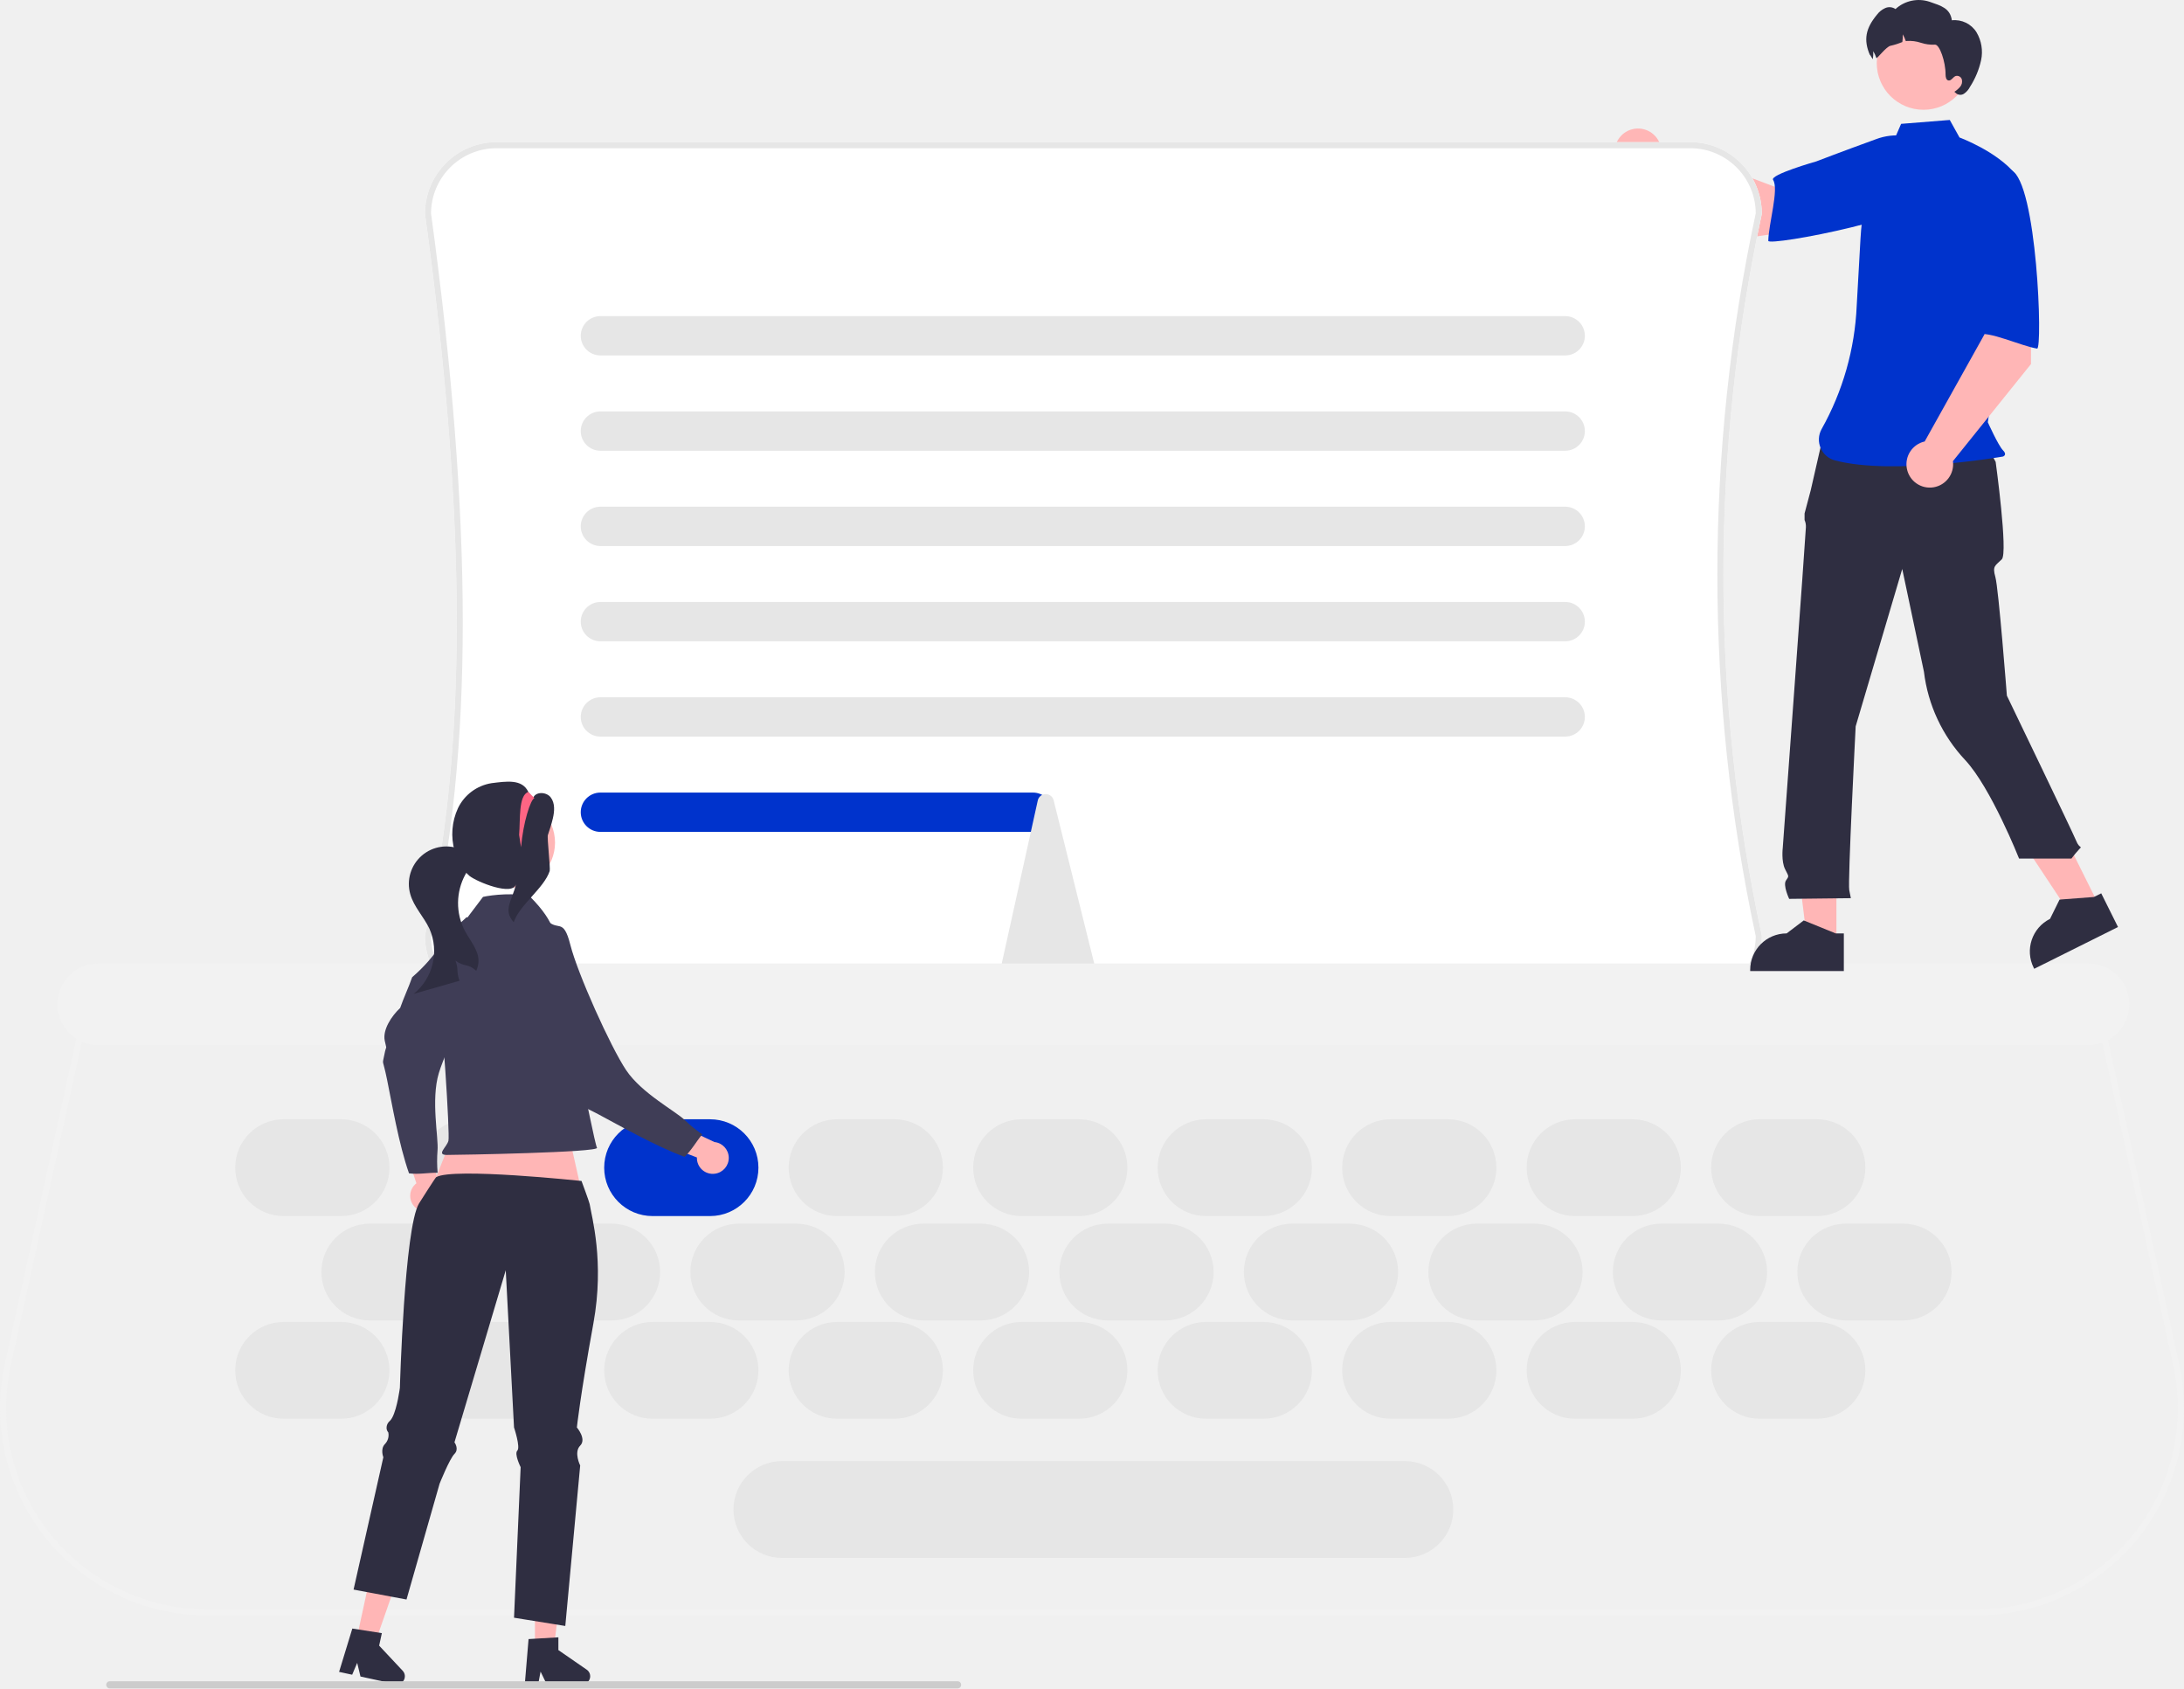
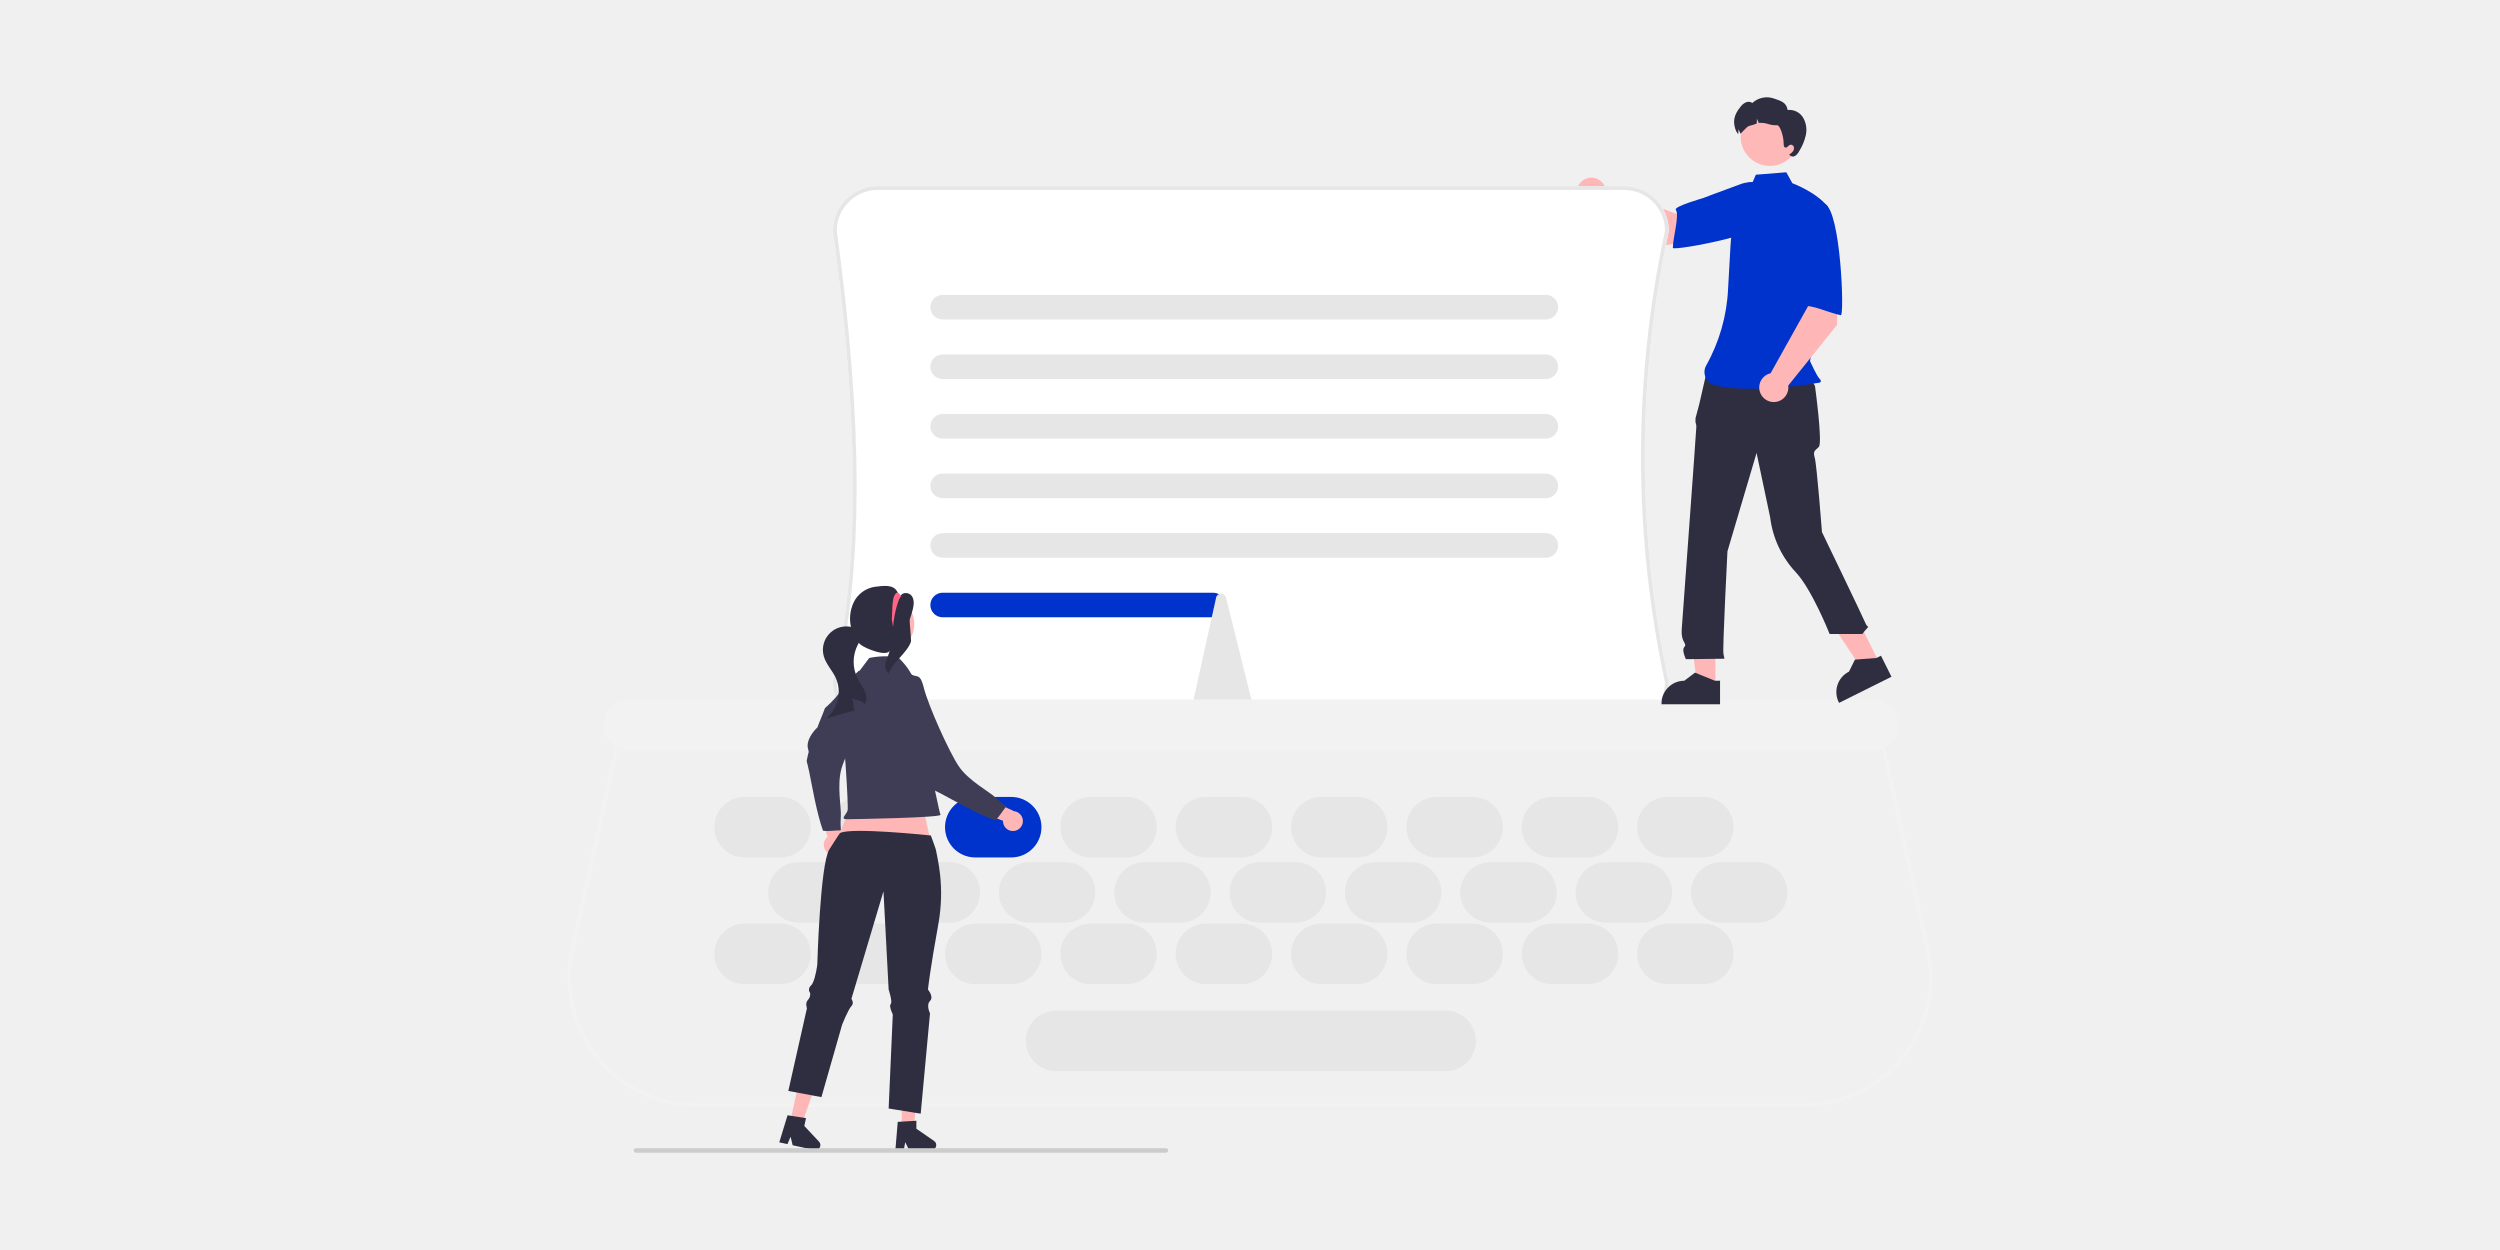
- <svg xmlns="http://www.w3.org/2000/svg" data-name="Layer 1" width="722.113" height="558.151" viewBox="0 0 722.113 558.151">
+ <svg xmlns="http://www.w3.org/2000/svg" data-name="Layer 1" width="1000" height="500" viewBox="-300 0 1322.113 558.151">
  <path d="M892.077,705.041h-585.082a68.496,68.496,0,0,1-66.896-83.213l26.134-118.787H932.84l26.134,118.787a68.496,68.496,0,0,1-66.896,83.213Zm-624.237-200-25.788,117.217a66.497,66.497,0,0,0,64.943,80.783h585.082a66.497,66.497,0,0,0,64.943-80.783l-25.788-117.217Z" transform="translate(-238.4798 -171.0368)" fill="#f2f2f2" />
  <path d="M817.785,249.415l30.69-4.574-4.848-21.349-18.4,9.267-37.961-14.307a7.717,7.717,0,1,0-5.048,10.199Z" transform="translate(-238.4798 -171.0368)" fill="#ffb6b6" />
  <path d="M880.164,233.455c-2.373,8.995-57.048,19.141-57.02,17.195.078-5.531,3.593-17.135,1.585-20.146-1.148-1.722,14.313-6.121,14.313-6.121s8.533-3.285,19.596-7.293a19.721,19.721,0,0,1,18.85,2.604S882.537,224.461,880.164,233.455Z" transform="translate(-238.4798 -171.0368)" fill="#0033cc" />
  <path d="M351.247,608.037h-19a16,16,0,0,0,0,32h19a16,16,0,0,0,0-32Z" transform="translate(-238.4798 -171.0368)" fill="#e6e6e6" />
  <path d="M412.247,608.037h-19a16,16,0,0,0,0,32h19a16,16,0,0,0,0-32Z" transform="translate(-238.4798 -171.0368)" fill="#e6e6e6" />
  <path d="M473.247,608.037h-19a16,16,0,0,0,0,32h19a16,16,0,0,0,0-32Z" transform="translate(-238.4798 -171.0368)" fill="#e6e6e6" />
  <path d="M534.247,608.037h-19a16,16,0,0,0,0,32h19a16,16,0,0,0,0-32Z" transform="translate(-238.4798 -171.0368)" fill="#e6e6e6" />
  <path d="M595.247,608.037h-19a16,16,0,0,0,0,32h19a16,16,0,0,0,0-32Z" transform="translate(-238.4798 -171.0368)" fill="#e6e6e6" />
  <path d="M656.247,608.037h-19a16,16,0,0,0,0,32h19a16,16,0,0,0,0-32Z" transform="translate(-238.4798 -171.0368)" fill="#e6e6e6" />
  <path d="M717.247,608.037h-19a16,16,0,0,0,0,32h19a16,16,0,0,0,0-32Z" transform="translate(-238.4798 -171.0368)" fill="#e6e6e6" />
  <path d="M778.247,608.037h-19a16,16,0,0,0,0,32h19a16,16,0,0,0,0-32Z" transform="translate(-238.4798 -171.0368)" fill="#e6e6e6" />
  <path d="M839.247,608.037h-19a16,16,0,0,0,0,32h19a16,16,0,0,0,0-32Z" transform="translate(-238.4798 -171.0368)" fill="#e6e6e6" />
  <path d="M351.247,541.037h-19a16,16,0,0,0,0,32h19a16,16,0,0,0,0-32Z" transform="translate(-238.4798 -171.0368)" fill="#e6e6e6" />
  <path d="M412.247,541.037h-19a16,16,0,0,0,0,32h19a16,16,0,0,0,0-32Z" transform="translate(-238.4798 -171.0368)" fill="#e6e6e6" />
  <path d="M473.247,541.037h-19a16,16,0,0,0,0,32h19a16,16,0,0,0,0-32Z" transform="translate(-238.4798 -171.0368)" fill="#0033cc" />
  <path d="M534.247,541.037h-19a16,16,0,0,0,0,32h19a16,16,0,0,0,0-32Z" transform="translate(-238.4798 -171.0368)" fill="#e6e6e6" />
  <path d="M595.247,541.037h-19a16,16,0,0,0,0,32h19a16,16,0,0,0,0-32Z" transform="translate(-238.4798 -171.0368)" fill="#e6e6e6" />
  <path d="M656.247,541.037h-19a16,16,0,0,0,0,32h19a16,16,0,0,0,0-32Z" transform="translate(-238.4798 -171.0368)" fill="#e6e6e6" />
  <path d="M717.247,541.037h-19a16,16,0,0,0,0,32h19a16,16,0,0,0,0-32Z" transform="translate(-238.4798 -171.0368)" fill="#e6e6e6" />
  <path d="M778.247,541.037h-19a16,16,0,0,0,0,32h19a16,16,0,0,0,0-32Z" transform="translate(-238.4798 -171.0368)" fill="#e6e6e6" />
  <path d="M839.247,541.037h-19a16,16,0,0,0,0,32h19a16,16,0,0,0,0-32Z" transform="translate(-238.4798 -171.0368)" fill="#e6e6e6" />
  <path d="M379.747,575.537h-19a16,16,0,0,0,0,32h19a16,16,0,0,0,0-32Z" transform="translate(-238.4798 -171.0368)" fill="#e6e6e6" />
  <path d="M440.747,575.537h-19a16,16,0,0,0,0,32h19a16,16,0,0,0,0-32Z" transform="translate(-238.4798 -171.0368)" fill="#e6e6e6" />
  <path d="M501.747,575.537h-19a16,16,0,0,0,0,32h19a16,16,0,0,0,0-32Z" transform="translate(-238.4798 -171.0368)" fill="#e6e6e6" />
  <path d="M562.747,575.537h-19a16,16,0,0,0,0,32h19a16,16,0,0,0,0-32Z" transform="translate(-238.4798 -171.0368)" fill="#e6e6e6" />
  <path d="M623.747,575.537h-19a16,16,0,0,0,0,32h19a16,16,0,0,0,0-32Z" transform="translate(-238.4798 -171.0368)" fill="#e6e6e6" />
  <path d="M684.747,575.537h-19a16,16,0,0,0,0,32h19a16,16,0,0,0,0-32Z" transform="translate(-238.4798 -171.0368)" fill="#e6e6e6" />
  <path d="M745.747,575.537h-19a16,16,0,0,0,0,32h19a16,16,0,0,0,0-32Z" transform="translate(-238.4798 -171.0368)" fill="#e6e6e6" />
  <path d="M806.747,575.537h-19a16,16,0,0,0,0,32h19a16,16,0,0,0,0-32Z" transform="translate(-238.4798 -171.0368)" fill="#e6e6e6" />
  <path d="M867.747,575.537h-19a16,16,0,0,0,0,32h19a16,16,0,0,0,0-32Z" transform="translate(-238.4798 -171.0368)" fill="#e6e6e6" />
  <path d="M797.379,504.037H402.615a23.645,23.645,0,0,1-23.618-23.618l.026-.226c13.966-60.428,13.96-136.182-.017-238.402l-.009-.136a23.645,23.645,0,0,1,23.618-23.618H797.379A23.645,23.645,0,0,1,820.997,241.655l-.022.209a566.872,566.872,0,0,0,0,238.346l.022.209A23.645,23.645,0,0,1,797.379,504.037Z" transform="translate(-238.4798 -171.0368)" fill="#fff" />
  <path d="M797.379,504.037H402.615a23.645,23.645,0,0,1-23.618-23.618l.026-.226c13.966-60.428,13.96-136.182-.017-238.402l-.009-.136a23.645,23.645,0,0,1,23.618-23.618H797.379A23.645,23.645,0,0,1,820.997,241.655l-.022.209a566.872,566.872,0,0,0,0,238.346l.022.209A23.645,23.645,0,0,1,797.379,504.037ZM380.997,480.531a21.643,21.643,0,0,0,21.618,21.506H797.379a21.643,21.643,0,0,0,21.618-21.514,568.845,568.845,0,0,1,0-238.973,21.643,21.643,0,0,0-21.618-21.514H402.615a21.643,21.643,0,0,0-21.618,21.551C394.989,343.956,394.99,419.893,380.997,480.531Z" transform="translate(-238.4798 -171.0368)" fill="#e6e6e6" />
  <path d="M755.997,288.537h-319a6.5,6.5,0,0,1,0-13h319a6.5,6.5,0,0,1,0,13Z" transform="translate(-238.4798 -171.0368)" fill="#e6e6e6" />
  <path d="M755.997,320.037h-319a6.5,6.5,0,0,1,0-13h319a6.5,6.5,0,0,1,0,13Z" transform="translate(-238.4798 -171.0368)" fill="#e6e6e6" />
  <path d="M755.997,351.537h-319a6.5,6.5,0,0,1,0-13h319a6.5,6.5,0,0,1,0,13Z" transform="translate(-238.4798 -171.0368)" fill="#e6e6e6" />
  <path d="M755.997,383.037h-319a6.5,6.5,0,0,1,0-13h319a6.5,6.5,0,0,1,0,13Z" transform="translate(-238.4798 -171.0368)" fill="#e6e6e6" />
  <path d="M755.997,414.537h-319a6.5,6.5,0,0,1,0-13h319a6.5,6.5,0,0,1,0,13Z" transform="translate(-238.4798 -171.0368)" fill="#e6e6e6" />
  <path d="M579.997,446.037h-143a6.5,6.5,0,0,1,0-13h143a6.5,6.5,0,0,1,0,13Z" transform="translate(-238.4798 -171.0368)" fill="#0033cc" />
  <path d="M598.178,495.537H571.855a2.658,2.658,0,0,1-2.069-1.02,3.174,3.174,0,0,1-.601-2.652l12.387-56.046a2.7,2.7,0,0,1,5.32-.081l13.936,56.045a3.175,3.175,0,0,1-.558,2.704A2.657,2.657,0,0,1,598.178,495.537Z" transform="translate(-238.4798 -171.0368)" fill="#e6e6e6" />
  <path d="M928.997,516.537h-658a13.5,13.5,0,0,1,0-27h658a13.5,13.5,0,0,1,0,27Z" transform="translate(-238.4798 -171.0368)" fill="#f2f2f2" />
  <polygon points="607.193 311.693 597.591 311.692 593.024 274.657 607.195 274.658 607.193 311.693" fill="#ffb6b6" />
  <path d="M848.121,492.037l-30.96-.001v-.392a12.051,12.051,0,0,1,12.05-12.05h.001l5.655-4.29,10.551,4.291,2.703 0Z" transform="translate(-238.4798 -171.0368)" fill="#2f2e41" />
  <polygon points="693.95 299.209 685.357 303.492 664.747 272.384 677.431 266.063 693.95 299.209" fill="#ffb6b6" />
  <path d="M938.774,477.484l-27.709,13.81-.175-.35a12.051,12.051,0,0,1,5.409-16.16l.001-0,3.147-6.363,11.357-.867,2.419-1.206Z" transform="translate(-238.4798 -171.0368)" fill="#2f2e41" />
  <path d="M841.419,314.529l52.945,1.853,3.959,7.352s4.146,30.079,2.023,32.203-3.185,2.123-2.123,5.84,3.807,39.222,3.807,39.222,21.871,45.366,22.933,48.021,2.123,1.593,1.062,2.654A39.098,39.098,0,0,0,923.369,454.859H906.064s-9.317-23.503-17.846-32.593a51.635,51.635,0,0,1-13.612-29.178l-7.175-33.965L852.036,411.148s-2.654,51.494-2.123,54.149l.531,2.654-20.396.228s-2.123-4.475-1.062-6.067.998-1.158-.297-3.764-.764-7.023-.764-7.023,7.655-104.412,7.655-106.005a5.295,5.295,0,0,0-.441-2.388V340.77l2.034-7.66Z" transform="translate(-238.4798 -171.0368)" fill="#2f2e41" />
  <path d="M864.246,218.467c-3.446,2.049-5.508,5.813-6.691,9.644a91.389,91.389,0,0,0-3.927,21.835l-1.25,22.187a91.35,91.35,0,0,1-11.627,40.784,7.13,7.13,0,0,0,4.46,10.325c19.189,5.035,55.533-1.287,55.533-1.287s1.548-.516,0-2.064-5.021-9.288-5.021-9.288l4.128-27.117,5.16-54.697c-6.192-7.74-18.645-12.303-18.645-12.303l-3.218-5.792-16.089,1.287Z" transform="translate(-238.4798 -171.0368)" fill="#0033cc" />
  <circle cx="635.979" cy="20.834" r="15.455" fill="#ffb8b8" />
  <path d="M893.503,190.953a26.877,26.877,0,0,1-3.676,8.807,5.995,5.995,0,0,1-2.005,2.277,2.192,2.192,0,0,1-2.785-.348l-.376-.306a7.976,7.976,0,0,0,1.949-1.692,2.716,2.716,0,0,0,.522-2.43,1.673,1.673,0,0,0-2.047-1.093c-.905.355-1.455,1.664-2.402,1.462-.766-.167-.926-1.177-.926-1.97.028-4.149-1.977-10.046-3.53-9.865a12.519,12.519,0,0,1-4.63-.62,12.13,12.13,0,0,0-4.637-.592c-.111.014-.223.035-.341.056a10.267,10.267,0,0,0-1.03-2.249,12.014,12.014,0,0,1-.125,2.548,23.832,23.832,0,0,1-3.857,1.218c-1.434.202-4.588,4.491-4.734,4.052a10.268,10.268,0,0,0-1.03-2.249,12.014,12.014,0,0,1-.125,2.548c-.007.035-.007.063-.014.097-.696-.926-1.121-2.054-.884-1.191-2.332-5.277-1.427-9.058,2.242-13.506a7.055,7.055,0,0,1,2.75-2.207,3.468,3.468,0,0,1,3.384.334,11.384,11.384,0,0,1,11.292-2.409c3.822,1.33,6.767,2.11,7.352,6.12a8.509,8.509,0,0,1,8.153,3.968A12.85,12.85,0,0,1,893.503,190.953Z" transform="translate(-238.4798 -171.0368)" fill="#2f2e41" />
  <path d="M909.997,291.385l.025-31.029-21.832,1.63,6.437,19.57-19.775,35.421a7.717,7.717,0,1,0,9.338,6.504Z" transform="translate(-238.4798 -171.0368)" fill="#ffb6b6" />
  <path d="M903.458,227.33c8.544,3.68,10.475,59.255,8.554,58.939-5.458-.896-16.413-6.093-19.688-4.554-1.873.88-3.932-15.062-3.932-15.062s-1.984-8.926-4.308-20.461a19.721,19.721,0,0,1,5.369-18.256S894.914,223.651,903.458,227.33Z" transform="translate(-238.4798 -171.0368)" fill="#0033cc" />
  <path d="M375.817,570.227a5.239,5.239,0,0,1,.342-8.026l-5.866-17.669,9.343,2.51,4.138,16.394a5.267,5.267,0,0,1-7.957,6.791Z" transform="translate(-238.4798 -171.0368)" fill="#ffb6b6" />
  <path d="M392.751,474.231c1.55.889,10.722-1.313,12.514-.687-.989,6.033,4.382,3.769-1.45,11.692s-17.578,31.679-20.247,40.558-.027,21.391-.427,25.599a43.667,43.667,0,0,0,.036,7.324c-3.151-.04-6.257.614-9.457.196-3.413-9.657-5.708-23.403-7.266-31s-1.615-4.384-.901-8.183.888-1.038.137-4.672,2.285-8.2,5.091-10.803c1.21-3.479,2.773-6.723,3.97-10.165C383.525,486.435,384.102,482.013,392.751,474.231Z" transform="translate(-238.4798 -171.0368)" fill="#3f3d56" />
  <path d="M474.884,559.027a5.239,5.239,0,0,1-5.979-5.365l-17.369-6.701,7.876-5.618,15.286,7.225a5.267,5.267,0,0,1,.185,10.459Z" transform="translate(-238.4798 -171.0368)" fill="#ffb6b6" />
  <path d="M411.534,484.94c1.671-.632,5.801-9.113,7.423-10.098,4.029,4.598,5.695-.987,8.105,8.551s13.284,33.706,18.443,41.409,16.497,13.617,19.492,16.6a43.666,43.666,0,0,0,5.677,4.627c-2.033,2.407-3.503,5.221-5.859,7.426-9.625-3.503-21.695-10.468-28.551-14.094s-4.411-1.54-6.89-4.506-.237-1.345-3.52-3.075-4.878-6.976-5.105-10.797c-1.917-3.145-3.428-6.413-5.325-9.526C415.093,499.819,412.046,496.563,411.534,484.94Z" transform="translate(-238.4798 -171.0368)" fill="#3f3d56" />
  <polygon points="186.123 366.39 194.791 405.071 139.247 401.616 154.351 363.627 186.123 366.39" fill="#ffb6b6" />
  <polygon points="176.874 544.917 183.113 544.916 186.081 520.851 176.873 520.851 176.874 544.917" fill="#ffb6b6" />
  <path d="M413.241,712.875l9.863-.589v4.226l9.377,6.476a2.64,2.64,0,0,1-1.5,4.812h-11.742l-2.024-4.18-.79,4.18h-4.427Z" transform="translate(-238.4798 -171.0368)" fill="#2f2e41" />
  <polygon points="117.905 541.813 124.002 543.135 132.005 520.246 123.006 518.294 117.905 541.813" fill="#ffb6b6" />
  <path d="M354.972,709.393l9.764,1.516-.896,4.13,7.791,8.317a2.64,2.64,0,0,1-2.486,4.384l-11.475-2.489-1.092-4.514-1.658,3.917-4.327-.939Z" transform="translate(-238.4798 -171.0368)" fill="#2f2e41" />
  <path d="M434.689,608.453c-4.379,24.065-5.473,34.455-5.473,34.455s3.284,3.828,1.095,6.018,0,6.562,0,6.562l-4.923,53.053-3.963-.642-9.546-1.535-3.443-.556,2.189-49.769s-2.189-4.379-1.095-5.473c1.095-1.095-1.095-7.657-1.095-7.657l-2.734-51.958-16.958,56.881s1.645,2.189,0,3.828c-1.639,1.639-4.917,9.846-4.917,9.846l-10.085,35.287-.856,2.997-5.259-.985-5.724-1.076-1.052-.196-1.871-.355-1.205-.226-.41-.073-1.981-.373.599-2.66.312-1.4,8.531-37.892.196-.875.208-.923s-1.095-2.734.544-4.379a4.274,4.274,0,0,0,1.095-3.828,1.493,1.493,0,0,1-.147-.183,2.27,2.27,0,0,1-.391-.893,2.961,2.961,0,0,1,1.089-2.752,4.67,4.67,0,0,0,.777-1.113c1.663-3.15,2.501-9.822,2.501-9.822s1.48-52.845,6.323-60.917c.257-.422,5.399-8.523,5.668-8.688,5.467-3.278,48.063,1.25,48.063,1.25s2.58,6.931,2.696,7.652C434.075,573.136,438.401,588.039,434.689,608.453Z" transform="translate(-238.4798 -171.0368)" fill="#2f2e41" />
  <path d="M421.746,481.165s.922-4.784-7.935-13.641c-4.689-1.563-12.813-.652-15.629,0-13.024,17.192-10.692,14.159-14.083,23.764a13.529,13.529,0,0,0-.928,6.838c1.563,7.815,4.1,47.928,3.579,50.012s-4.168,4.689-.521,4.689,50.675-.823,49.633-2.386S421.746,481.165,421.746,481.165Z" transform="translate(-238.4798 -171.0368)" fill="#3f3d56" />
  <circle cx="168.577" cy="278.545" r="14.938" fill="#ffb6b6" />
  <path d="M394.401,455.23c-.082,1.812-1.217,3.373-2.094,4.959a19.789,19.789,0,0,0-.184,18.46c1.219,2.313,2.907,4.377,3.875,6.806a7.731,7.731,0,0,1-.061,6.522c-2.618-2.519-3.896-1.189-6.869-3.388,1.169,3.277.172,3.383,1.346,6.657q-7.569,2.161-15.144,4.334a18.252,18.252,0,0,0,5.221-21.482c-1.846-3.958-5.146-7.221-6.347-11.427a12.399,12.399,0,0,1,17.042-14.713C392.886,451.472,394.483,453.447,394.401,455.23Z" transform="translate(-238.4798 -171.0368)" fill="#2f2e41" />
  <path d="M413.163,432.839c-2.009-4.389-7.309-3.496-12.101-2.917a14.894,14.894,0,0,0-11.159,8.281,20.353,20.353,0,0,0-1.104,14.128,15.478,15.478,0,0,0,4.887,8.239c2.531,2.035,14.429,6.849,15.419,2.704-1.238,5.408-4.46,8.486-.773,12.631,1.91-5.737,9.985-11.186,11.895-16.922.287-.864-.893-11.013-.606-11.876.606-1.82,1.213-3.644,1.651-5.511.55-2.346.762-5.037-.696-6.956s-5.129-1.994-5.866.301" transform="translate(-238.4798 -171.0368)" fill="#2f2e41" />
  <path d="M410.758,451.107l-.639-4.065c.434-5.056-.274-13.097,3.043-14.203l2.029,2.029C413.909,435.296,411.467,442.856,410.758,451.107Z" transform="translate(-238.4798 -171.0368)" fill="#ff6584" />
  <path d="M556.269,727.998a1.186,1.186,0,0,1-1.19,1.19h-280.29a1.19,1.19,0,1,1,0-2.38h280.29A1.187,1.187,0,0,1,556.269,727.998Z" transform="translate(-238.4798 -171.0368)" fill="#ccc" />
  <path d="M702.997,654.041h-206a16,16,0,0,0,0,32h206a16,16,0,0,0,0-32Z" transform="translate(-238.4798 -171.0368)" fill="#e6e6e6" />
</svg>
